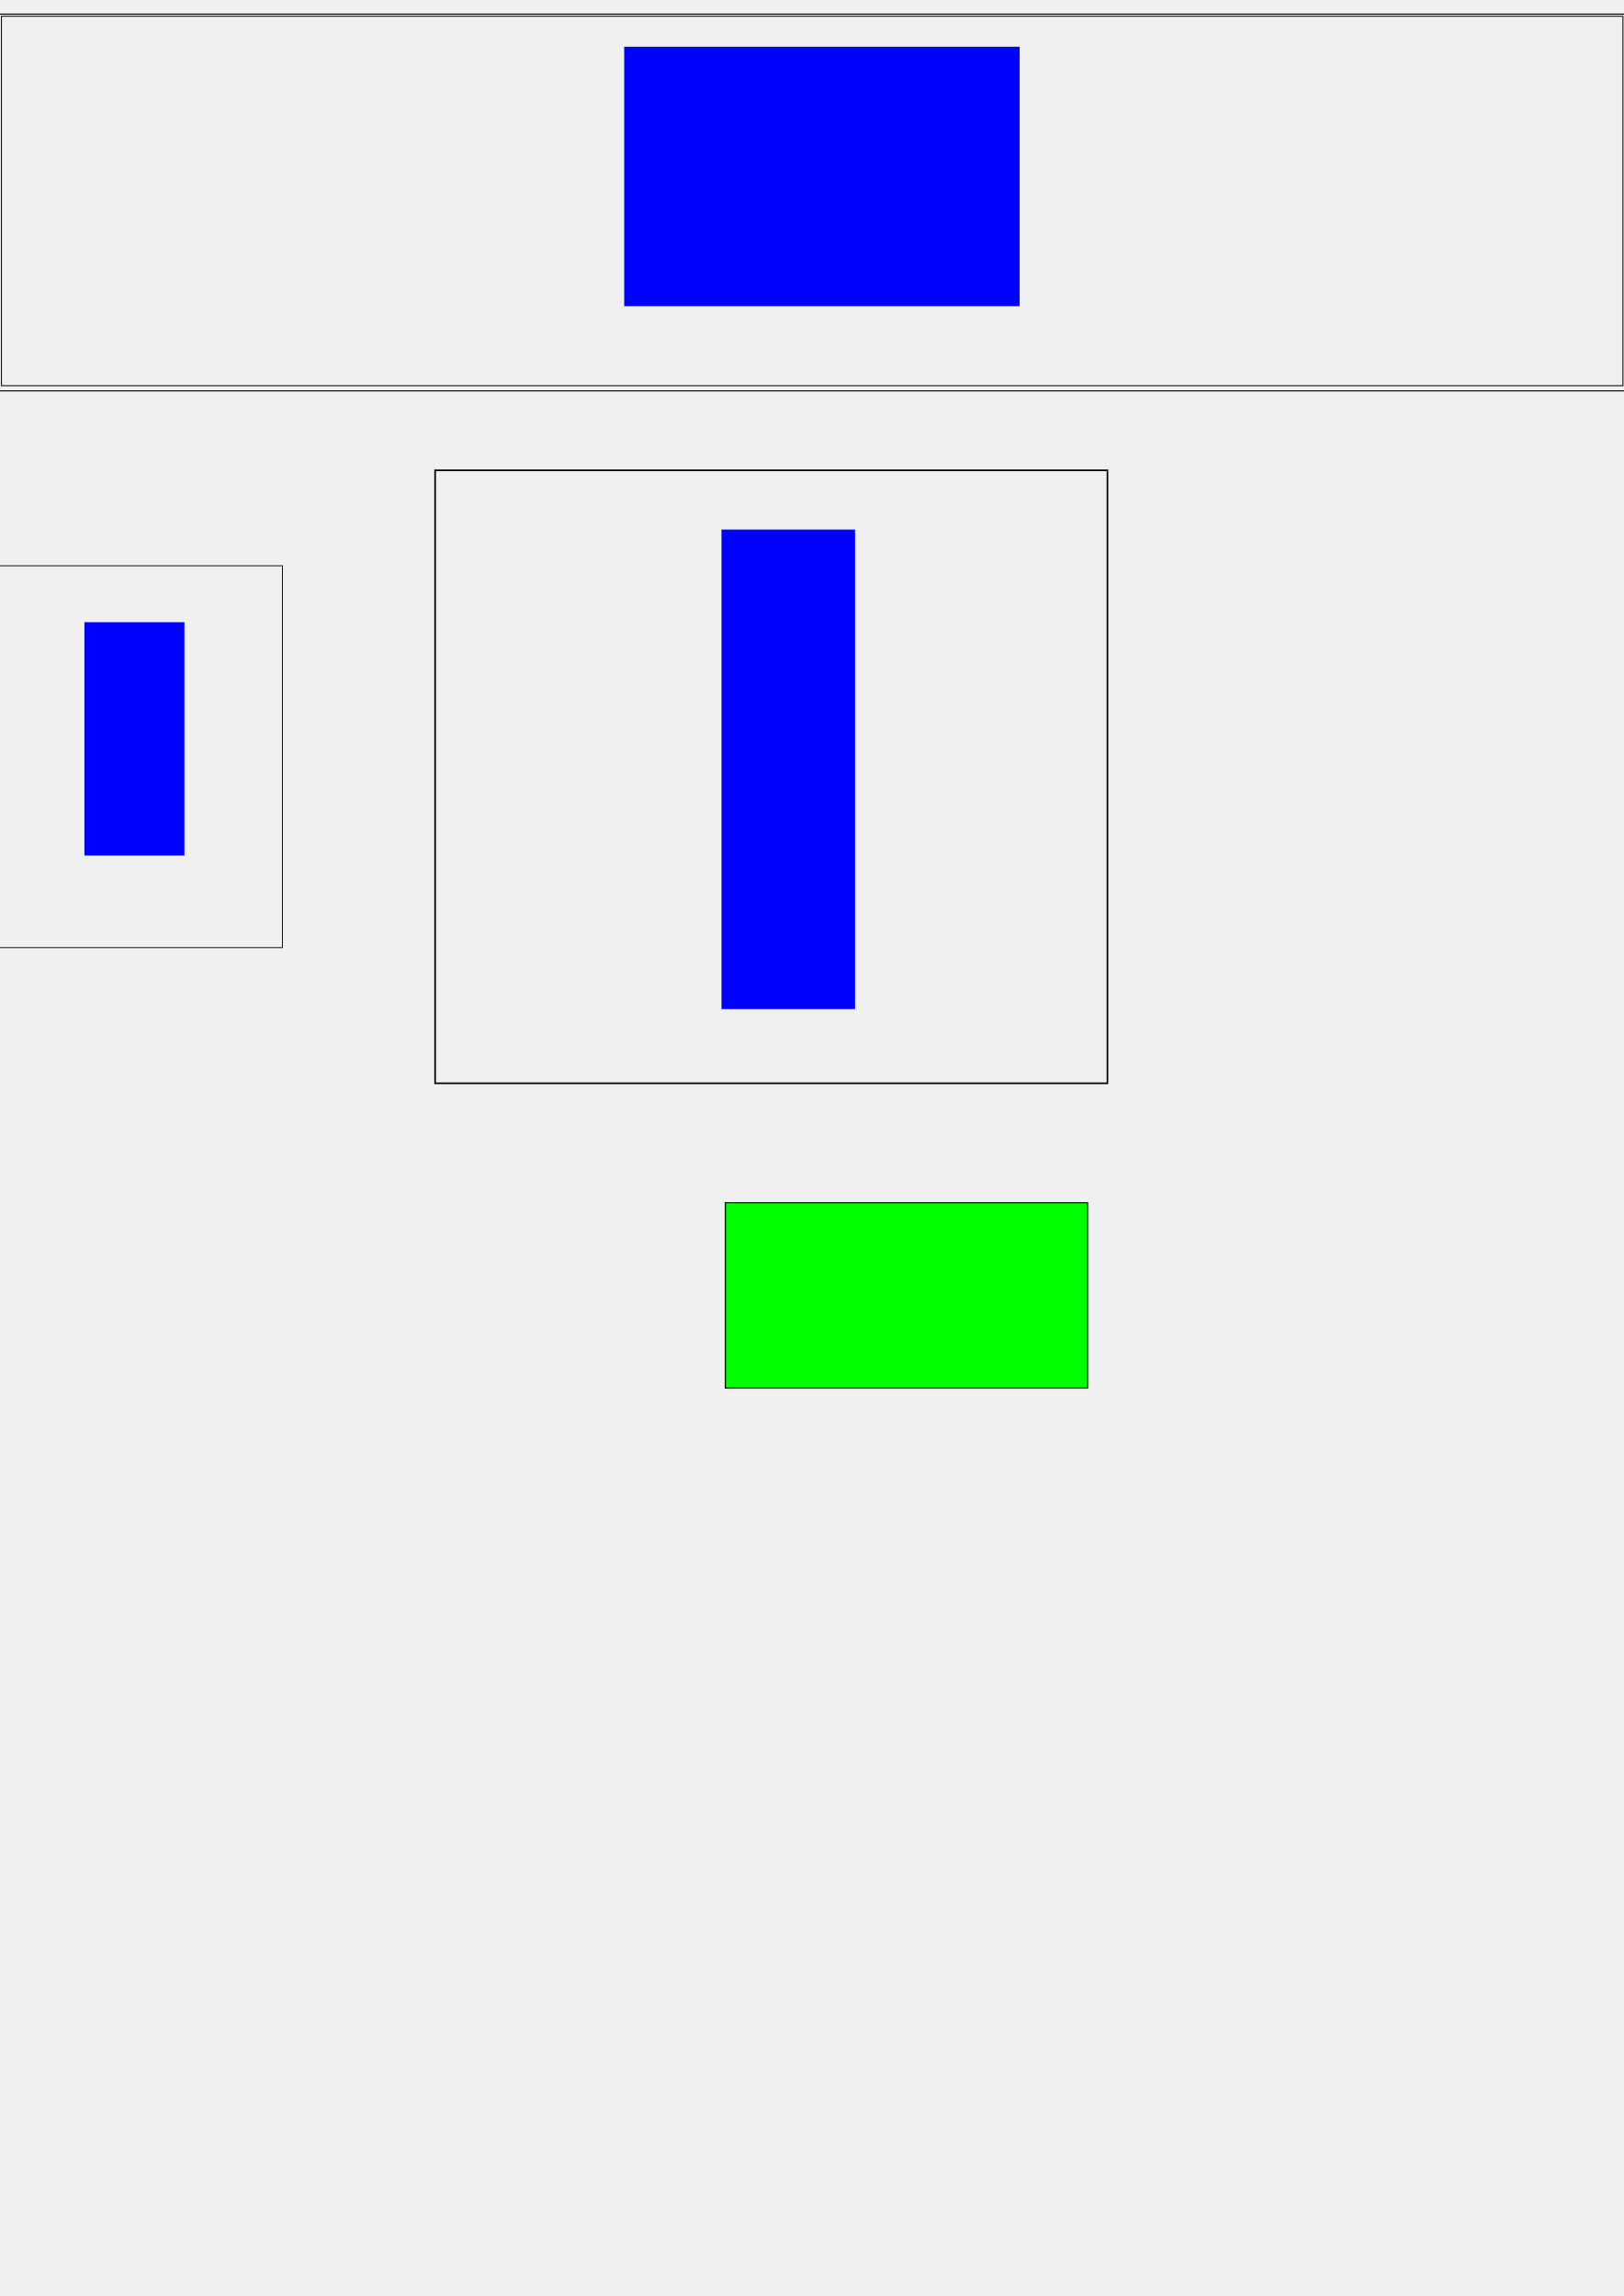
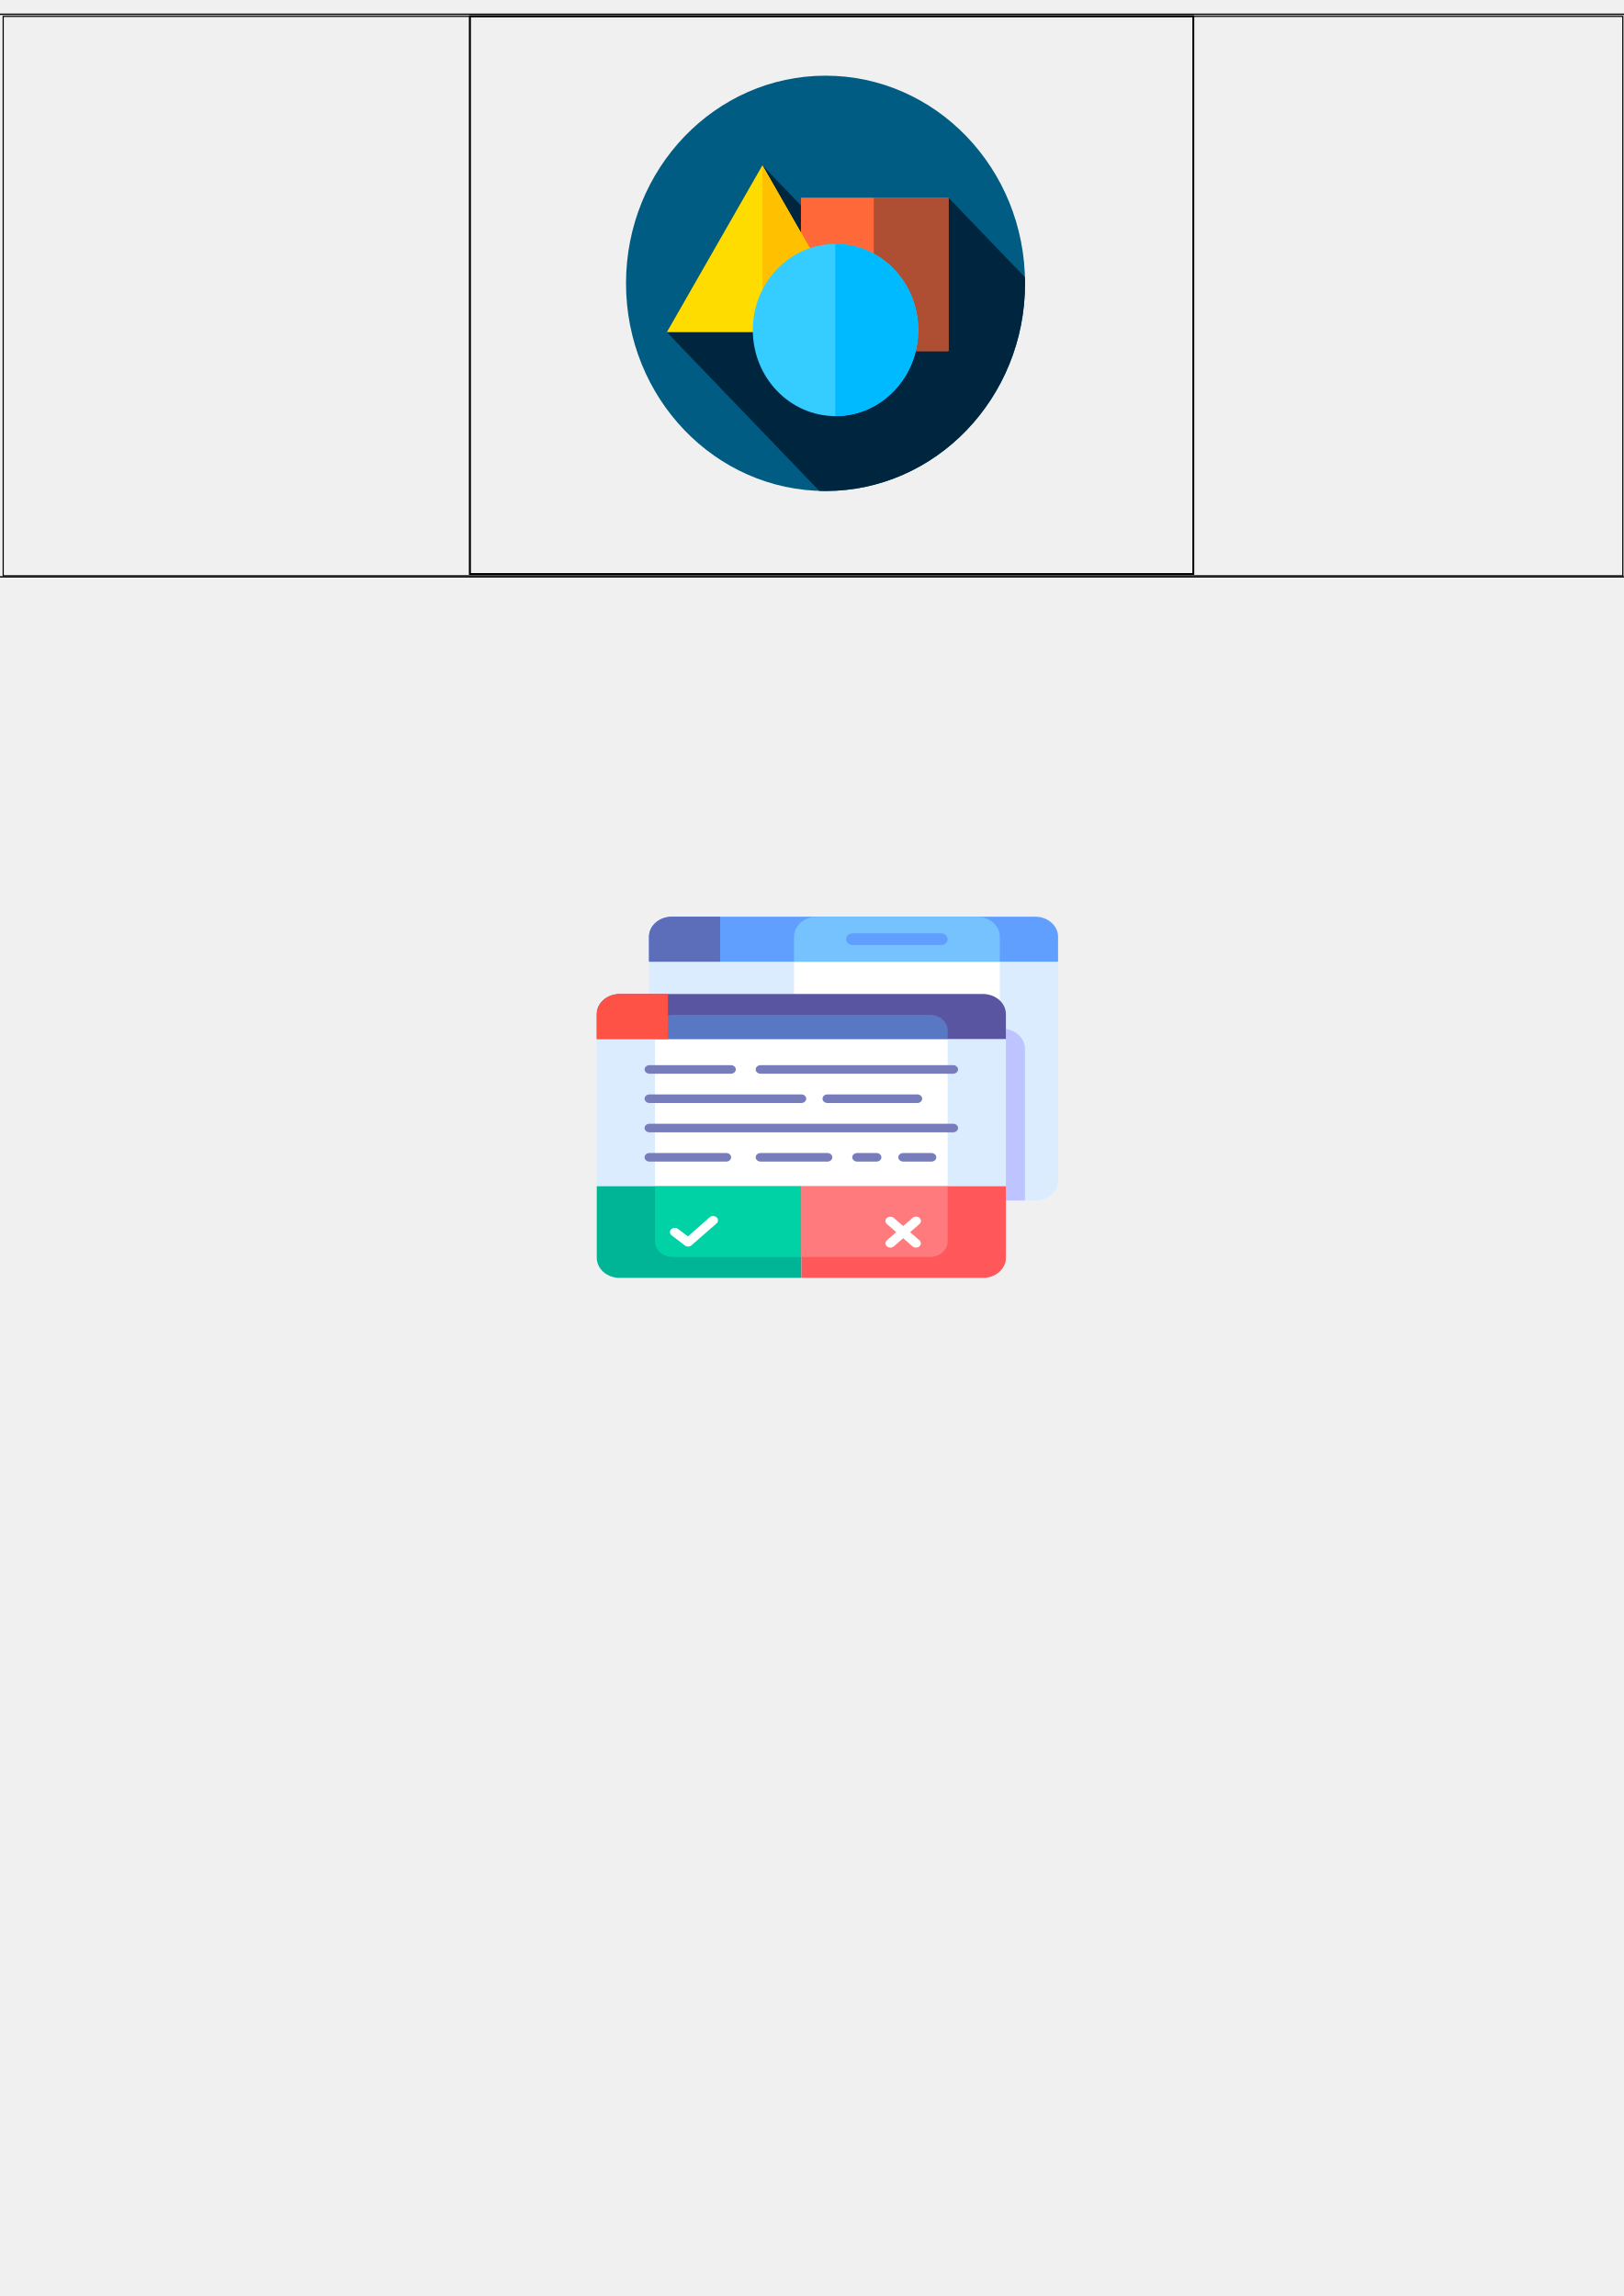
<svg xmlns="http://www.w3.org/2000/svg" version="1.1" id="svg856" width="297mm" height="420mm">
  <defs id="defs860" />
  <g data-asvg-display="L" id="g826">
-     <rect style="fill:none;fill-rule:evenodd;stroke:#000000;stroke-width:0.74" width="1410.387" height="260.445" x="-141.316" y="9.772" id="rect824" />
+     <rect style="fill:none;fill-rule:evenodd;stroke:#000000;stroke-width:0.932" width="1496.888" height="388.959" x="-181.239" y="9.862" id="rect824" />
  </g>
  <g data-asvg-display="M" id="g830">
-     <rect style="fill:none;fill-rule:evenodd;stroke:#000000;stroke-width:0.652" width="1120.867" height="255.417" x="1.008" y="11.234" id="rect828" />
+     <rect style="fill:none;fill-rule:evenodd;stroke:#000000;stroke-width:0.802" width="1119.595" height="386.788" x="2.205" y="11.309" id="rect828" />
  </g>
  <g data-asvg-display="S" id="g834">
-     <rect style="fill:none;fill-rule:evenodd;stroke:#000000;stroke-width:1.126" width="464.752" height="423.796" x="300.782" y="325.17" id="rect832" />
+     <rect style="fill:none;fill-rule:evenodd;stroke:#000000;stroke-width:1.114" width="500.119" height="385.624" x="324.818" y="11.209" id="rect832" />
  </g>
  <g data-asvg-display="T" id="g838">
-     <rect style="fill:none;fill-rule:evenodd;stroke:#000000;stroke-width:0.584" width="200.35" height="264.016" x="-5.094" y="391.157" id="rect836" />
+     <rect style="fill:none;fill-rule:evenodd;stroke:#000000;stroke-width:1.114" width="500.119" height="385.624" x="324.818" y="11.209" id="rect836" />
  </g>
-   <g data-asvg-popuplink="1" id="g842">
-     <rect style="fill:#0000ff;stroke:none;stroke-width:1.156" width="273.37" height="179.374" x="431.486" y="32.305" id="rect840" />
+   <g id="g4088" data-asvg-popuplink="1">
+     <ellipse id="circle4012" cy="195.896" cx="570.662" style="fill:#005c83;stroke-width:0.55" rx="137.913" ry="143.57" />
+     <path id="path4014" d="m 708.576,195.896 c 0,-1.409 -0.025,-2.813 -0.063,-4.212 l -52.88,-55.049 -33.404,76.775 -95.225,-99.131 -66.071,115.377 105.41,109.733 c 1.435,0.046 2.874,0.077 4.321,0.077 76.167,0 137.913,-64.278 137.913,-143.57 z" style="fill:#00263f;stroke-width:0.55" />
+     <rect id="rect4016" height="106.135" width="101.953" style="fill:#ff6838;stroke-width:0.55" y="136.634" x="553.677" />
+     <rect id="rect4018" height="106.135" width="51.647" style="fill:#ae4e32;stroke-width:0.55" y="136.634" x="603.988" />
+     <polygon id="polygon4020" points="174.959,110.468 297.608,316.197 52.314,316.197 " style="fill:#ffdc00" transform="matrix(0.5387233,0,0,0.5608204,432.7493,52.32592)" />
+     <polygon id="polygon4022" points="175,316.197 297.608,316.197 175,110.537 " style="fill:#ffc000" transform="matrix(0.5387233,0,0,0.5608204,432.7493,52.32592)" />
+     <ellipse id="circle4024" cy="228.171" cx="577.564" style="fill:#35ccff;stroke-width:0.55" rx="57.169" ry="59.514" />
+     <path id="path4026" d="m 577.564,168.657 c -0.065,0 -0.129,0.002 -0.193,0.002 v 119.021 c 0.065,0 0.129,0.003 0.193,0.003 31.573,0 57.168,-26.645 57.168,-59.513 0,-32.869 -25.595,-59.513 -57.168,-59.513 z" style="fill:#00baff;stroke-width:0.55" />
+     <g id="g4028">
+ </g>
+     <g id="g4030">
+ </g>
+     <g id="g4032">
+ </g>
+     <g id="g4034">
+ </g>
+     <g id="g4036">
+ </g>
+     <g id="g4038">
+ </g>
+     <g id="g4040">
+ </g>
+     <g id="g4042">
+ </g>
+     <g id="g4044">
+ </g>
+     <g id="g4046">
+ </g>
+     <g id="g4048">
+ </g>
+     <g id="g4050">
+ </g>
+     <g id="g4052">
+ </g>
+     <g id="g4054">
+ </g>
+     <g id="g4056">
+ </g>
  </g>
-   <g data-asvg-popuplink="1" id="g846">
-     <rect style="fill:#0000ff;stroke:none;stroke-width:0.913" width="92.328" height="331.536" x="498.737" y="366.119" id="rect844" />
-   </g>
-   <g data-asvg-popuplink="1" id="g850">
-     <rect style="fill:#0000ff;stroke:none;stroke-width:0.551" width="69.122" height="161.315" x="58.36" y="430.172" id="rect848" />
-   </g>
-   <g data-asvg-popup="1" data-asvg-icon-close="tl" id="g854">
-     <rect style="fill:#00ff00;stroke:#000000;stroke-width:0.782;stroke-opacity:1" width="250.366" height="128.156" x="501.416" y="831.528" id="rect852" />
+   <g data-name="Pop Up Action" id="Pop_Up_Action" data-asvg-popup="1">
+     <path id="path4090" d="m 731.396,647.621 v 168.606 a 15.841,13.841 0 0 1 -15.841,13.811 H 464.537 A 15.841,13.841 0 0 1 448.696,816.227 V 647.621 a 15.841,13.841 0 0 1 15.739,-13.841 h 251.017 a 15.841,13.841 0 0 1 15.943,13.841 z" style="fill:#dbecff;stroke-width:3.171" />
+     <path id="path4092" d="m 548.866,664.9 h 142.266 v 36.78 H 548.866 Z" style="fill:#ffffff;stroke-width:3.171" />
+     <path id="path4094" d="M 708.499,725.034 V 830.038 H 464.436 A 15.841,13.841 0 0 1 448.594,816.227 V 711.223 h 244.233 a 15.841,13.841 0 0 1 15.672,13.811 z" style="fill:#bdc4ff;stroke-width:3.171" />
+     <rect id="rect4096" y="687.246" x="412.536" width="282.802" rx="15.841" height="196.257" style="fill:#dbecff;stroke-width:3.171" />
+     <rect id="rect4098" y="701.68" x="452.801" width="202.273" rx="12.246" height="167.361" style="fill:#ffffff;stroke-width:3.171" />
+     <path id="path4100" d="m 553.92,820.139 v 63.364 H 428.411 a 15.841,13.841 0 0 1 -15.875,-13.841 v -49.524 z" style="fill:#00b496;stroke-width:3.171" />
+     <path id="path4102" d="m 553.92,820.139 v 48.901 h -88.908 a 12.246,10.699 0 0 1 -12.212,-10.699 v -38.202 z" style="fill:#00d2a5;stroke-width:3.171" />
+     <path id="path4104" d="m 695.338,820.139 v 49.524 a 15.841,13.841 0 0 1 -15.841,13.841 H 553.988 v -63.364 z" style="fill:#ff575a;stroke-width:3.171" />
+     <path id="path4106" d="m 655.073,820.139 v 38.202 a 12.246,10.699 0 0 1 -12.246,10.699 h -88.908 v -48.901 z" style="fill:#ff7a7d;stroke-width:3.171" />
+     <path id="path4108" d="m 695.338,701.087 v 17.249 H 412.536 v -17.249 a 15.841,13.841 0 0 1 15.841,-13.841 H 679.395 a 15.841,13.841 0 0 1 15.943,13.841 z" style="fill:#5955a1;stroke-width:3.171" />
+     <path id="path4110" d="m 655.073,712.379 v 5.927 H 452.801 v -5.927 a 12.246,10.699 0 0 1 12.246,-10.699 h 177.781 a 12.246,10.699 0 0 1 12.246,10.699 z" style="fill:#5978c4;stroke-width:3.171" />
+     <path id="path4112" d="m 461.722,687.246 h -33.345 a 15.841,13.841 0 0 0 -15.841,13.841 v 17.249 h 49.186 z" style="fill:#ff5246;stroke-width:3.171" />
+     <path id="path4114" d="M 731.396,664.9 V 647.621 A 15.841,13.841 0 0 0 715.555,633.781 H 464.537 a 15.841,13.841 0 0 0 -15.841,13.841 v 17.278 z" style="fill:#619fff;stroke-width:3.171" />
+     <path id="path4116" d="M 691.132,664.9 V 647.621 A 15.875,13.87 0 0 0 675.29,633.781 H 564.707 a 15.841,13.841 0 0 0 -15.841,13.841 v 17.278 z" style="fill:#75c2ff;stroke-width:3.171" />
+     <path id="path4118" d="m 497.78,633.781 h -33.345 a 15.841,13.841 0 0 0 -15.841,13.841 v 17.278 h 49.186 z" style="fill:#5c6db9;stroke-width:3.171" />
+     <path id="path4120" d="m 633.194,862.58 a 3.392,2.964 0 0 1 -2.408,-0.859 l -17.707,-15.471 a 3.392,2.964 0 0 1 0,-4.208 3.392,2.964 0 0 1 4.783,0 l 17.741,15.5 a 3.392,2.964 0 0 1 -2.408,5.038 z" style="fill:#ffffff;stroke-width:3.171" />
+     <path id="path4122" d="m 615.487,862.58 a 3.392,2.964 0 0 1 -2.408,-5.038 l 17.707,-15.5 a 3.406,2.976 0 1 1 4.817,4.208 l -17.741,15.471 a 3.392,2.964 0 0 1 -2.374,0.859 z" style="fill:#ffffff;stroke-width:3.171" />
+     <path id="path4124" d="m 475.698,861.839 c -1.73,0 -1.56,-0.237 -11.398,-7.706 a 3.392,2.964 0 0 1 -0.339,-4.208 3.392,2.964 0 0 1 4.783,-0.267 l 6.784,5.157 15.027,-13.189 a 3.392,2.964 0 0 1 4.783,0 3.392,2.964 0 0 1 0,4.208 l -17.198,15.026 a 3.392,2.964 0 0 1 -2.442,0.978 z" style="fill:#ffffff;stroke-width:3.171" />
+     <g id="g4144" style="fill:#777dba" transform="matrix(3.392127,0,0,2.963717,409.1441,616.3839)">
+       <path id="path4126" d="M 73.62,42.5 H 34.38 a 1,1 0 1 1 0,-2 h 39.24 a 1,1 0 0 1 0,2 z" />
+       <path id="path4128" d="M 42.68,49.33 H 11.74 a 1,1 0 0 1 0,-2 h 30.94 a 1,1 0 0 1 0,2 z" />
+       <path id="path4130" d="M 73.62,56.17 H 11.74 a 1,1 0 1 1 0,-2 h 61.88 a 1,1 0 0 1 0,2 z" />
+       <path id="path4132" d="M 27.38,63 H 11.74 a 1,1 0 1 1 0,-2 h 15.64 a 1,1 0 0 1 0,2 z" />
+       <path id="path4134" d="M 48,63 H 34.38 a 1,1 0 1 1 0,-2 H 48 a 1,1 0 0 1 0,2 z" />
+       <path id="path4136" d="m 58,63 h -3.94 a 1,1 0 0 1 0,-2 H 58 a 1,1 0 0 1 0,2 z" />
+       <path id="path4138" d="m 69.19,63 h -5.75 a 1,1 0 0 1 0,-2 h 5.75 a 1,1 0 0 1 0,2 z" />
+       <path id="path4140" d="M 66.31,49.33 H 48 a 1,1 0 0 1 0,-2 h 18.31 a 1,1 0 0 1 0,2 z" />
+       <path id="path4142" d="M 28.33,42.5 H 11.74 a 1,1 0 0 1 0,-2 h 16.59 a 1,1 0 0 1 0,2 z" />
+     </g>
+     <rect id="rect4146" y="645.25" x="584.89" width="70.183" rx="4.681" height="8.18" style="fill:#619fff;stroke-width:3.171" />
  </g>
</svg>
